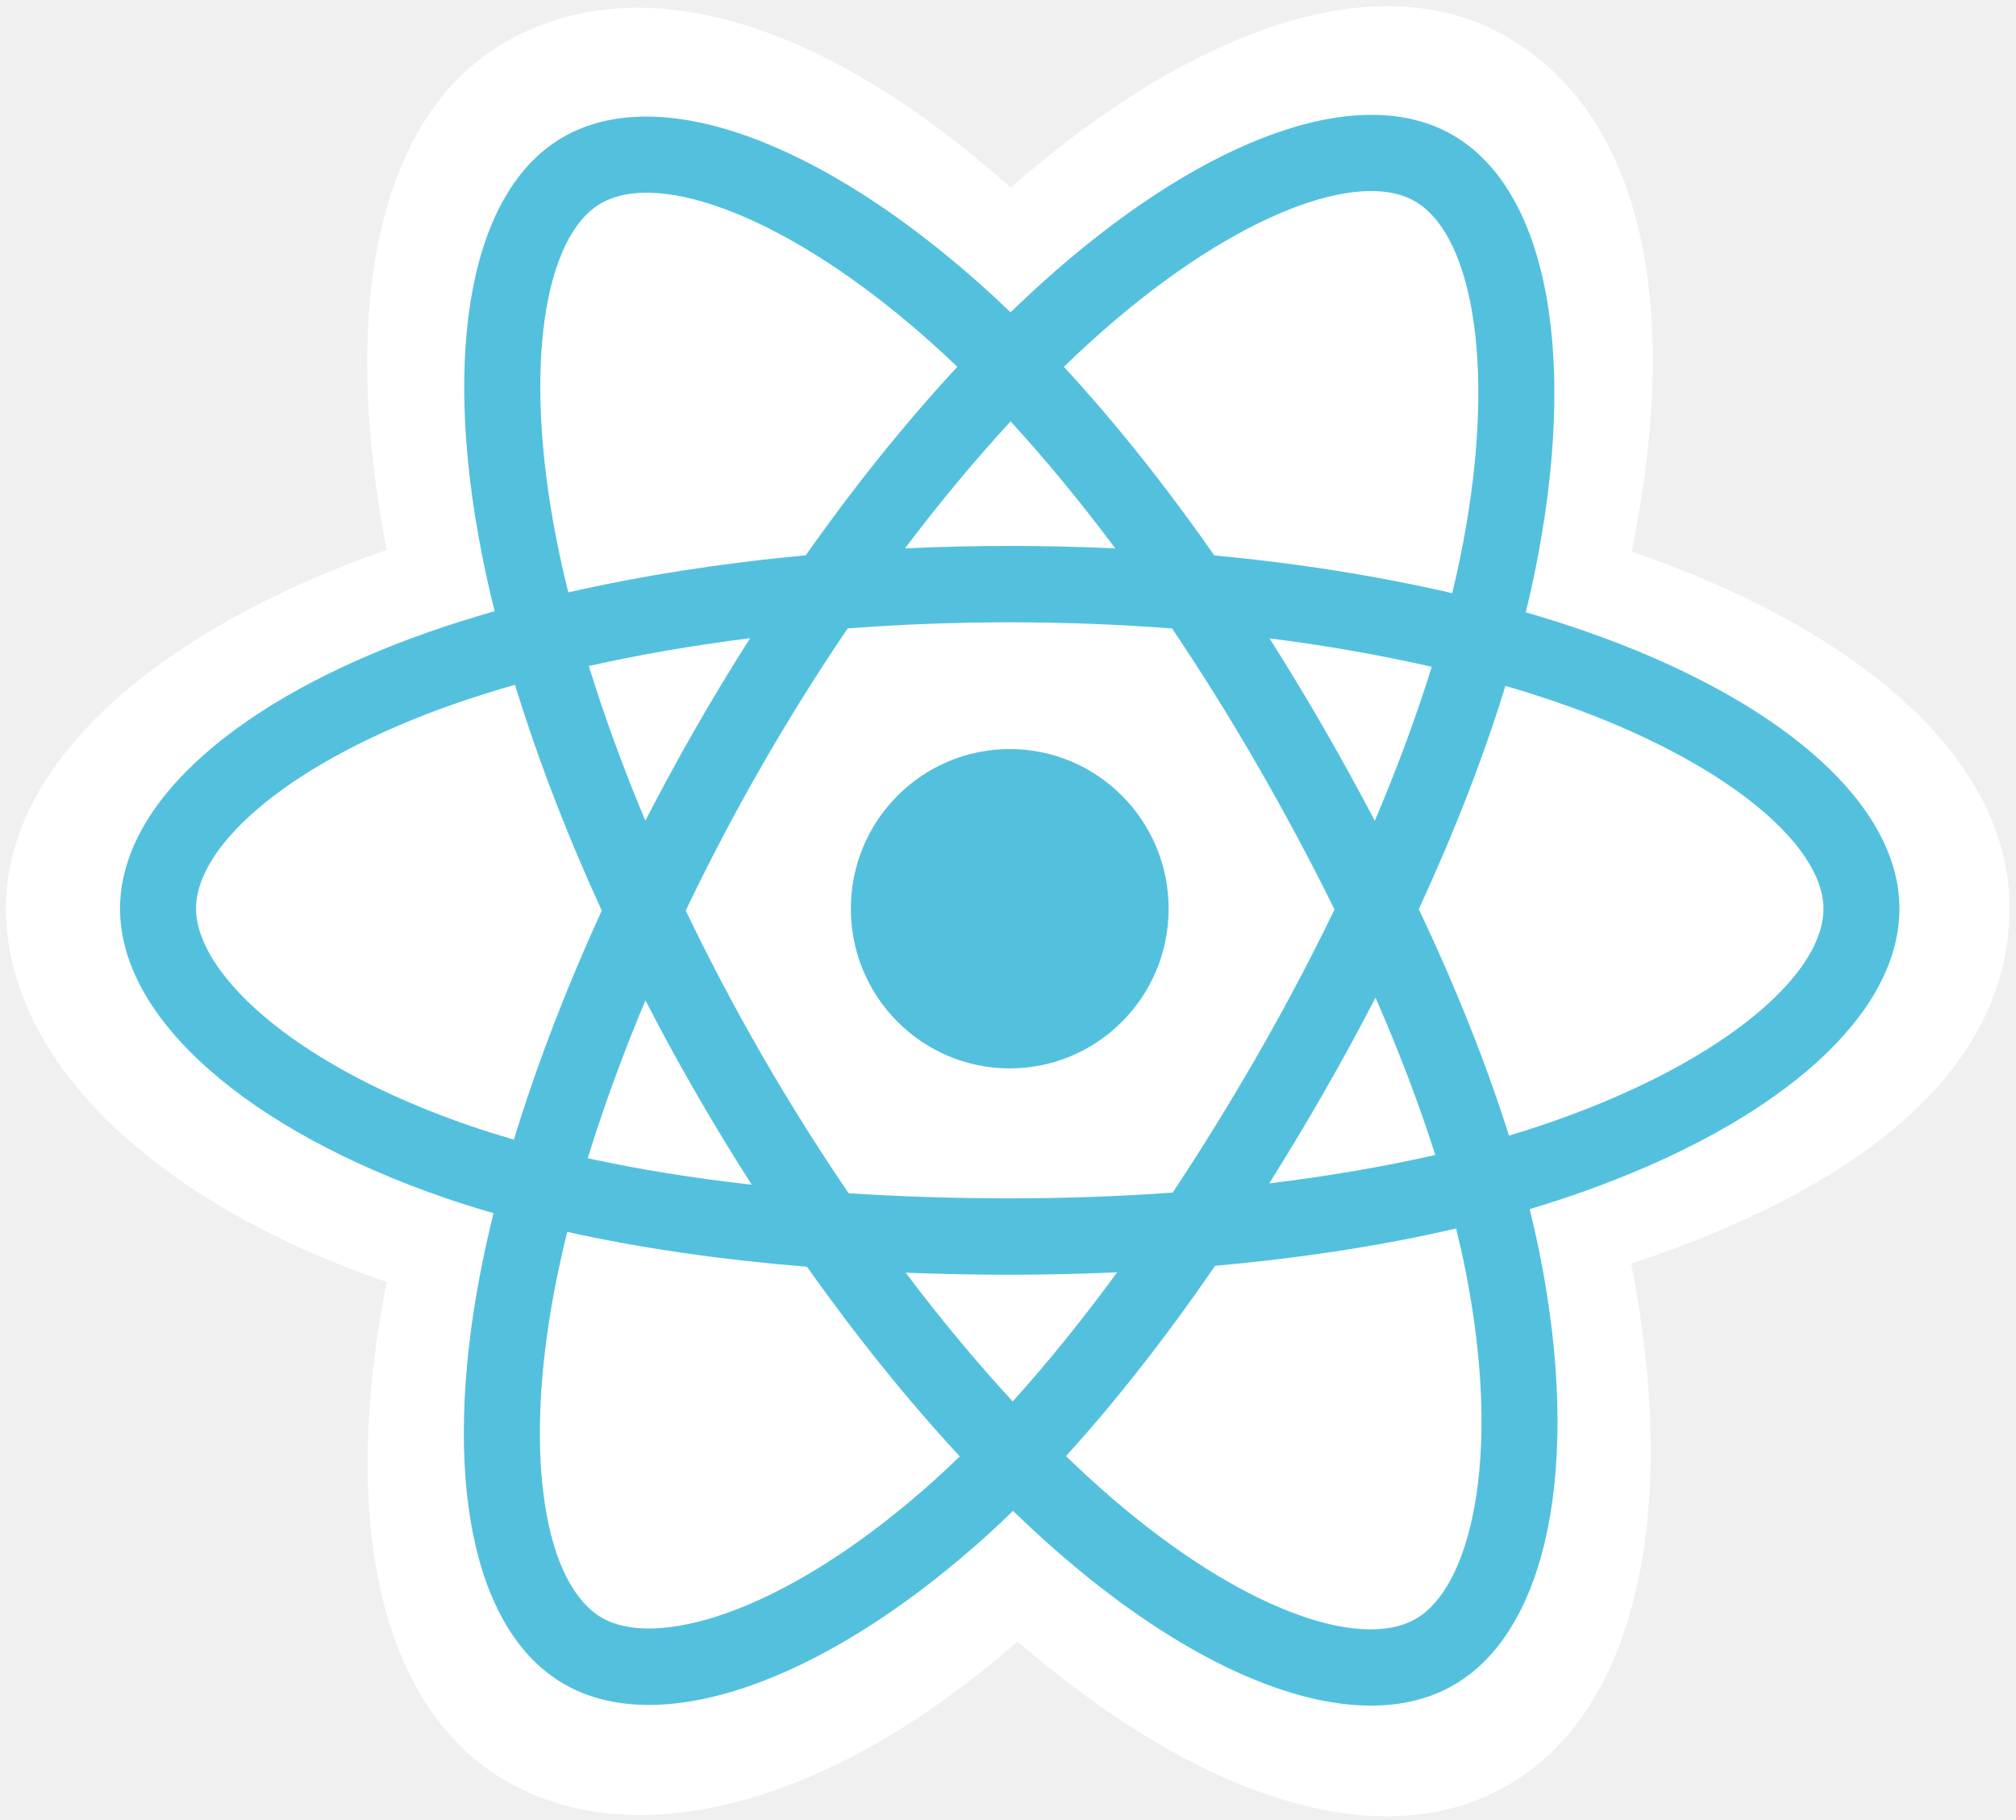
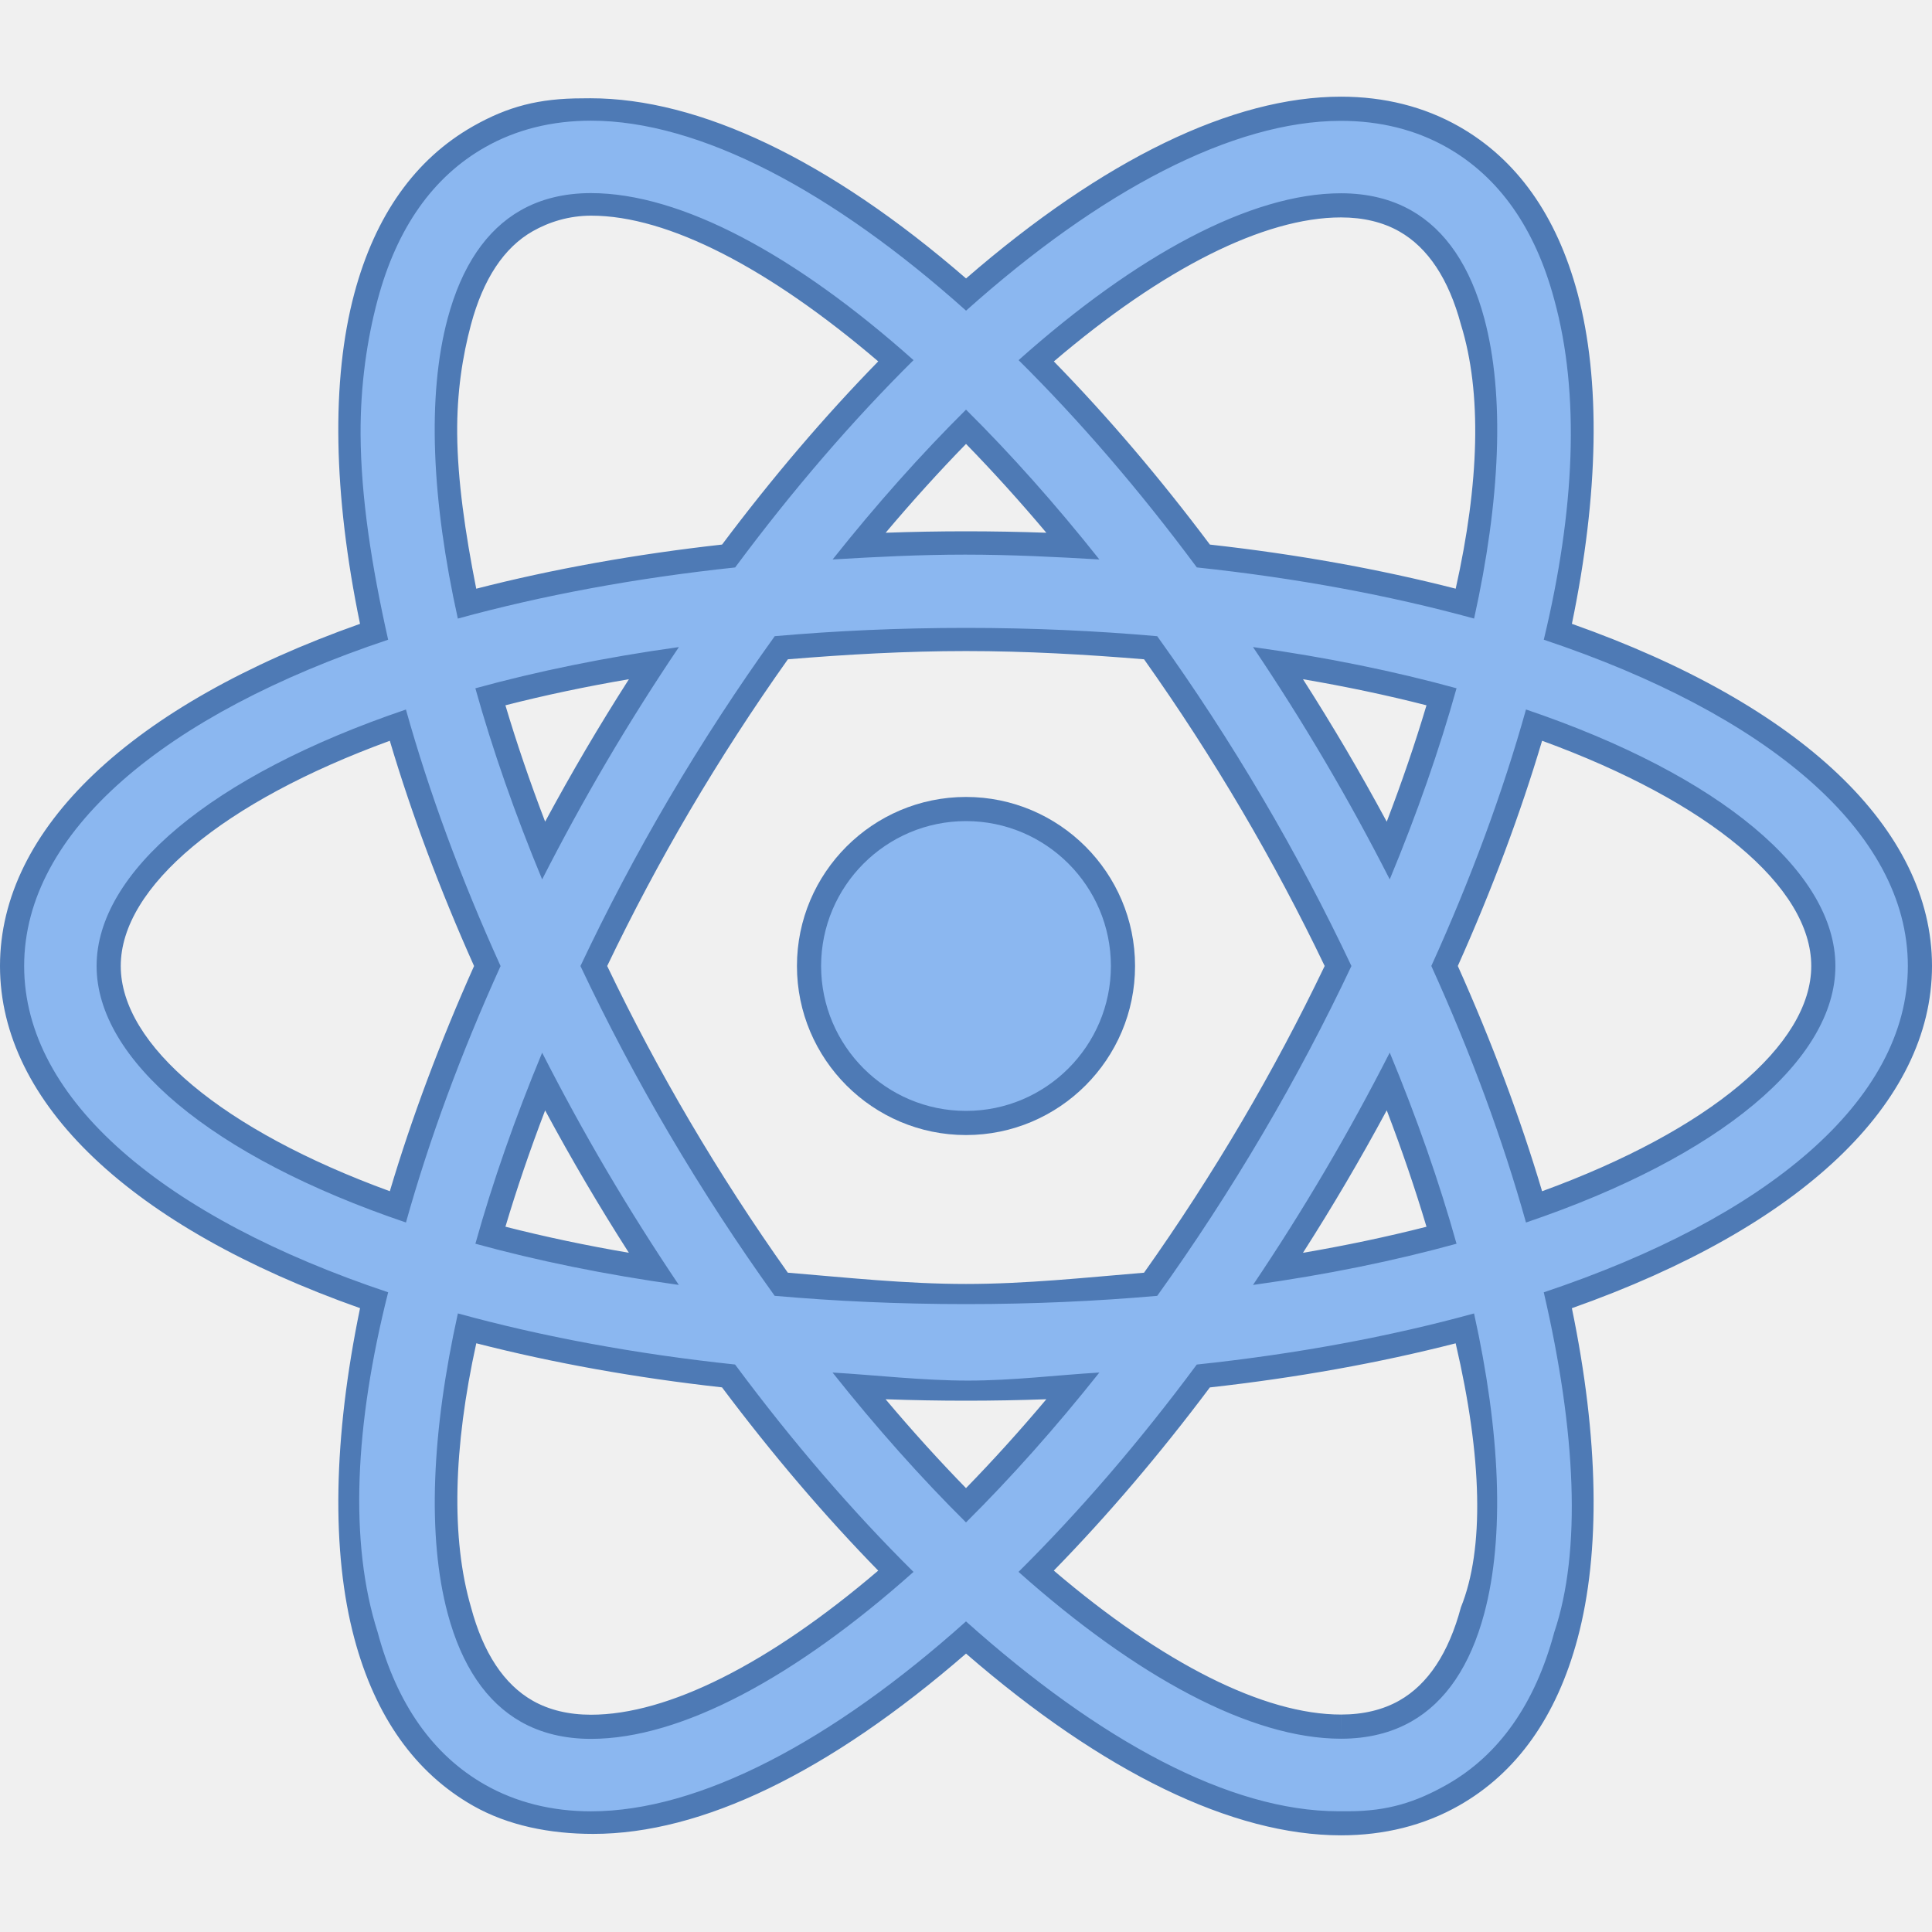
- <svg xmlns="http://www.w3.org/2000/svg" width="72" height="65" viewBox="0 0 72 65" fill="none">
-   <path d="M0.212 32.429C0.212 37.86 5.489 42.929 13.809 45.786C12.147 54.19 13.511 60.964 18.065 63.603C22.747 66.316 29.721 64.438 36.341 58.624C42.794 64.204 49.315 66.4 53.866 63.752C58.543 61.032 59.965 53.799 58.258 45.132C66.923 42.254 71.77 37.931 71.77 32.429C71.77 27.125 66.484 22.536 58.276 19.697C60.114 10.673 58.557 4.063 53.814 1.315C49.241 -1.335 42.644 0.975 36.096 6.7C29.285 0.623 22.752 -1.233 18.014 1.524C13.445 4.181 12.142 11.078 13.809 19.638C5.77 22.454 0.212 27.146 0.212 32.429Z" fill="white" />
-   <path d="M56.538 22.517C55.879 22.288 55.196 22.073 54.492 21.869C54.608 21.395 54.714 20.927 54.808 20.467C56.357 12.913 55.344 6.828 51.887 4.825C48.572 2.904 43.15 4.907 37.674 9.695C37.148 10.156 36.619 10.643 36.092 11.154C35.74 10.816 35.389 10.489 35.039 10.177C29.3 5.057 23.547 2.899 20.093 4.908C16.781 6.835 15.8 12.556 17.194 19.714C17.329 20.405 17.486 21.111 17.664 21.829C16.85 22.062 16.064 22.309 15.312 22.573C8.584 24.93 4.287 28.624 4.287 32.455C4.287 36.413 8.9 40.382 15.908 42.789C16.461 42.979 17.035 43.159 17.626 43.329C17.434 44.106 17.267 44.867 17.127 45.609C15.798 52.643 16.836 58.228 20.139 60.143C23.551 62.12 29.277 60.087 34.853 55.19C35.294 54.803 35.736 54.392 36.179 53.962C36.754 54.518 37.327 55.044 37.897 55.537C43.298 60.207 48.633 62.093 51.933 60.173C55.342 58.19 56.449 52.19 55.011 44.89C54.901 44.333 54.773 43.763 54.63 43.183C55.032 43.064 55.427 42.941 55.812 42.812C63.097 40.387 67.837 36.466 67.837 32.455C67.837 28.61 63.402 24.891 56.538 22.517Z" fill="#53C1DE" />
-   <path d="M54.958 40.223C54.611 40.339 54.254 40.45 53.891 40.559C53.086 38 52.001 35.279 50.672 32.469C51.94 29.725 52.984 27.039 53.765 24.497C54.416 24.686 55.047 24.886 55.654 25.096C61.535 27.13 65.123 30.138 65.123 32.455C65.123 34.924 61.248 38.129 54.958 40.223ZM52.348 45.42C52.984 48.648 53.075 51.566 52.653 53.848C52.275 55.898 51.514 57.265 50.573 57.812C48.57 58.977 44.287 57.463 39.668 53.469C39.139 53.011 38.605 52.522 38.07 52.005C39.861 50.037 41.65 47.749 43.397 45.208C46.469 44.934 49.372 44.487 52.004 43.875C52.133 44.401 52.249 44.916 52.348 45.42ZM25.953 57.611C23.996 58.305 22.438 58.325 21.496 57.779C19.491 56.617 18.658 52.133 19.794 46.117C19.925 45.428 20.08 44.721 20.258 43.997C22.861 44.576 25.743 44.992 28.822 45.243C30.581 47.729 32.422 50.014 34.278 52.015C33.872 52.409 33.468 52.783 33.067 53.136C30.601 55.301 28.13 56.838 25.953 57.611ZM16.786 40.208C13.687 39.144 11.128 37.76 9.374 36.251C7.798 34.895 7.002 33.548 7.002 32.455C7.002 30.13 10.452 27.164 16.206 25.148C16.904 24.904 17.635 24.673 18.393 24.457C19.189 27.056 20.232 29.774 21.491 32.522C20.215 35.311 19.157 38.072 18.354 40.701C17.814 40.545 17.29 40.381 16.786 40.208ZM19.859 19.19C18.664 13.057 19.457 8.43 21.453 7.269C23.58 6.032 28.281 7.796 33.236 12.217C33.553 12.499 33.871 12.795 34.19 13.101C32.343 15.093 30.519 17.361 28.776 19.833C25.787 20.111 22.926 20.558 20.296 21.157C20.13 20.489 19.984 19.832 19.859 19.19ZM47.271 25.992C46.642 24.9 45.997 23.835 45.339 22.798C47.367 23.056 49.309 23.398 51.134 23.816C50.586 25.58 49.903 27.424 49.1 29.315C48.523 28.215 47.913 27.106 47.271 25.992ZM36.093 15.051C37.345 16.414 38.599 17.936 39.832 19.587C38.589 19.528 37.331 19.498 36.062 19.498C34.806 19.498 33.556 19.528 32.321 19.585C33.556 17.95 34.821 16.43 36.093 15.051ZM24.842 26.011C24.214 27.105 23.616 28.208 23.048 29.312C22.258 27.428 21.581 25.576 21.029 23.787C22.842 23.379 24.776 23.046 26.79 22.793C26.123 23.839 25.472 24.913 24.842 26.01V26.011ZM26.848 42.312C24.767 42.079 22.804 41.763 20.991 41.366C21.553 39.545 22.244 37.653 23.051 35.728C23.62 36.833 24.221 37.936 24.853 39.033H24.853C25.497 40.15 26.164 41.245 26.848 42.312ZM36.168 50.052C34.881 48.657 33.597 47.114 32.344 45.454C33.561 45.502 34.801 45.527 36.062 45.527C37.358 45.527 38.638 45.498 39.898 45.441C38.661 47.131 37.411 48.676 36.168 50.052ZM49.126 35.63C49.975 37.576 50.691 39.458 51.26 41.248C49.417 41.67 47.428 42.01 45.331 42.263C45.991 41.213 46.642 40.129 47.282 39.014C47.93 37.886 48.544 36.756 49.126 35.63ZM44.931 37.651C43.937 39.382 42.917 41.034 41.882 42.594C39.996 42.729 38.048 42.799 36.062 42.799C34.085 42.799 32.161 42.737 30.308 42.616C29.231 41.036 28.189 39.379 27.202 37.666H27.202C26.218 35.957 25.312 34.234 24.491 32.521C25.312 30.803 26.215 29.078 27.194 27.373L27.194 27.373C28.175 25.663 29.208 24.014 30.275 22.444C32.165 22.3 34.103 22.226 36.062 22.226H36.062C38.03 22.226 39.97 22.301 41.86 22.446C42.91 24.005 43.936 25.648 44.922 27.358C45.918 29.088 46.834 30.802 47.661 32.482C46.836 34.191 45.923 35.922 44.931 37.651ZM50.531 7.188C52.659 8.421 53.487 13.395 52.15 19.916C52.064 20.332 51.968 20.756 51.864 21.186C49.227 20.574 46.364 20.119 43.367 19.837C41.621 17.338 39.811 15.067 37.995 13.1C38.483 12.628 38.971 12.178 39.456 11.753C44.148 7.65 48.533 6.03 50.531 7.188Z" fill="white" />
-   <path d="M36.062 26.753C39.196 26.753 41.737 29.306 41.737 32.455C41.737 35.605 39.196 38.158 36.062 38.158C32.928 38.158 30.387 35.605 30.387 32.455C30.387 29.306 32.928 26.753 36.062 26.753Z" fill="#53C1DE" />
+ <svg xmlns="http://www.w3.org/2000/svg" viewBox="0 0 80 80" width="80px" height="80px">
+   <path fill="#8bb7f0" d="M46.5,40c0,3.593-2.907,6.5-6.5,6.5s-6.5-2.907-6.5-6.5s2.907-6.5,6.5-6.5S46.5,36.407,46.5,40z" />
+   <path fill="#4e7ab5" d="M40,47c-3.859,0-7-3.14-7-7s3.141-7,7-7s7,3.14,7,7S43.859,47,40,47z M40,34c-3.309,0-6,2.691-6,6 s2.691,6,6,6s6-2.691,6-6S43.309,34,40,34z" />
+   <g>
+     <path fill="#8bb7f0" d="M24.474,75.503c-1.711,0-3.269-0.392-4.632-1.164c-2.28-1.293-3.856-3.521-4.686-6.62 c-0.965-3.607-0.85-8.398,0.332-13.878C5.956,50.562,0.5,45.531,0.5,40c0-5.532,5.455-10.562,14.987-13.84 c-1.182-5.481-1.298-10.272-0.333-13.879c0.83-3.1,2.406-5.328,4.685-6.62c1.362-0.772,2.921-1.164,4.632-1.164 c4.388,0,9.891,2.73,15.531,7.698c5.64-4.963,11.141-7.691,15.524-7.691c1.711,0,3.269,0.392,4.632,1.164 c2.277,1.291,3.854,3.515,4.684,6.611c0.966,3.606,0.85,8.398-0.333,13.88C74.043,29.437,79.5,34.468,79.5,40 s-5.457,10.563-14.991,13.842c1.182,5.481,1.298,10.272,0.332,13.878c-0.83,3.097-2.405,5.321-4.68,6.612 c-1.364,0.772-2.923,1.164-4.633,1.164c-4.386,0-9.889-2.728-15.527-7.689C34.361,72.774,28.859,75.503,24.474,75.503z M19.337,55.006c-0.991,4.717-1.102,8.747-0.316,11.679c0.542,2.026,1.481,3.431,2.794,4.175c0.753,0.427,1.648,0.644,2.659,0.644 c3.394,0,7.862-2.282,12.621-6.437c-2.385-2.402-4.713-5.121-6.928-8.091C26.336,56.56,22.696,55.898,19.337,55.006z M42.906,65.065c4.758,4.151,9.227,6.431,12.621,6.432c1.011,0,1.906-0.217,2.661-0.644c1.309-0.742,2.246-2.144,2.787-4.167 c0.786-2.934,0.676-6.963-0.315-11.679c-3.362,0.892-7.003,1.554-10.833,1.97C47.613,59.947,45.288,62.665,42.906,65.065z M35.566,57.393c1.452,1.776,2.938,3.433,4.434,4.94c1.492-1.506,2.979-3.163,4.43-4.94C42.939,57.464,41.454,57.5,40,57.5 C38.545,57.5,37.059,57.464,35.566,57.393z M32.349,53.179C34.844,53.392,37.417,53.5,40,53.5c2.585,0,5.155-0.108,7.646-0.32 c1.486-2.084,2.903-4.268,4.214-6.495c1.268-2.155,2.461-4.404,3.547-6.686c-1.083-2.276-2.275-4.524-3.546-6.684 c-1.308-2.222-2.725-4.406-4.215-6.495C45.157,26.608,42.587,26.5,40,26.5c-2.588,0-5.159,0.108-7.647,0.321 c-1.49,2.086-2.909,4.27-4.219,6.495c-1.27,2.159-2.462,4.407-3.546,6.686c1.082,2.274,2.274,4.522,3.545,6.684 C29.437,48.901,30.854,51.084,32.349,53.179z M57.491,44.779c-0.706,1.346-1.438,2.666-2.185,3.934 c-0.753,1.282-1.554,2.568-2.386,3.836c2.374-0.366,4.645-0.835,6.771-1.4C59.101,49.1,58.362,46.963,57.491,44.779z M20.304,51.148c2.127,0.564,4.397,1.034,6.768,1.4c-0.837-1.276-1.638-2.563-2.386-3.835c-0.745-1.267-1.478-2.585-2.183-3.931 C21.636,46.956,20.898,49.091,20.304,51.148z M59.816,40c1.528,3.391,2.773,6.743,3.708,9.977C70.926,47.373,75.5,43.574,75.5,40 s-4.574-7.373-11.976-9.977C62.591,33.257,61.345,36.609,59.816,40z M16.472,30.025C9.073,32.628,4.5,36.427,4.5,40 c0,3.574,4.573,7.373,11.974,9.976c0.934-3.235,2.179-6.587,3.705-9.974C18.652,36.614,17.407,33.262,16.472,30.025z M20.303,28.852c0.594,2.054,1.332,4.19,2.2,6.368c0.704-1.342,1.436-2.661,2.184-3.932c0.752-1.279,1.553-2.565,2.388-3.836 C24.701,27.817,22.431,28.287,20.303,28.852z M52.922,27.451c0.837,1.277,1.638,2.563,2.386,3.837 c0.746,1.267,1.479,2.586,2.185,3.932c0.869-2.177,1.607-4.313,2.201-6.369C57.564,28.286,55.294,27.816,52.922,27.451z M24.471,8.497c-1.011,0-1.905,0.216-2.657,0.644c-1.312,0.744-2.252,2.149-2.795,4.175c-0.785,2.935-0.675,6.964,0.317,11.679 c3.36-0.892,7.002-1.555,10.834-1.971c2.217-2.971,4.545-5.688,6.927-8.088C32.337,10.779,27.866,8.497,24.471,8.497z M49.828,23.023c3.83,0.416,7.471,1.078,10.833,1.97c0.992-4.716,1.103-8.746,0.316-11.68c-0.542-2.022-1.48-3.424-2.79-4.166 c-0.754-0.427-1.649-0.644-2.661-0.644c-3.393,0-7.86,2.281-12.619,6.433C45.287,17.335,47.613,20.053,49.828,23.023z M40,22.5 c1.454,0,2.939,0.036,4.431,0.107c-1.45-1.774-2.936-3.43-4.429-4.938c-1.497,1.51-2.982,3.166-4.432,4.938 C37.061,22.536,38.546,22.5,40,22.5z" />
+     <path fill="#4e7ab5" d="M24.471,4.997c4.494,0,9.996,2.91,15.532,7.867c5.535-4.953,11.034-7.86,15.524-7.86 c1.623,0,3.099,0.37,4.386,1.099c2.156,1.222,3.652,3.343,4.446,6.306c1.077,3.917,0.851,8.74-0.434,14.08 C73.147,29.57,79,34.431,79,40s-5.853,10.43-15.076,13.512c1.341,5.773,1.566,10.726,0.434,14.079 c-0.794,2.962-2.289,5.084-4.443,6.306C58.626,74.627,57.455,75,55.833,75c-0.001,0-0.416,0-0.417,0 c-4.492,0-9.882-2.91-15.416-7.861c-5.535,4.956-11.035,7.864-15.527,7.864c-1.623,0-3.099-0.37-4.386-1.099 c-2.158-1.225-3.655-3.349-4.448-6.314c-1.19-3.717-0.95-8.603,0.434-14.079C6.852,50.429,1,45.569,1,40 c0-5.568,5.852-10.429,15.072-13.511C15.385,23.43,14.946,20.59,14.931,18c-0.012-2.046,0.267-3.949,0.707-5.59 c0.794-2.966,2.29-5.09,4.448-6.314C21.372,5.366,22.848,4.997,24.471,4.997 M18.958,25.614c3.477-0.955,7.338-1.677,11.483-2.117 c2.382-3.21,4.875-6.096,7.386-8.584c-4.872-4.346-9.616-6.917-13.356-6.917c-1.099,0-2.075,0.238-2.904,0.709 c-1.433,0.813-2.452,2.32-3.031,4.481C17.678,16.388,17.873,20.716,18.958,25.614 M61.039,25.613 c1.085-4.898,1.28-9.227,0.422-12.429c-0.578-2.157-1.597-3.661-3.027-4.472c-0.83-0.471-1.809-0.709-2.907-0.709 c-3.737,0-8.478,2.568-13.349,6.91c2.51,2.488,5,5.374,7.38,8.583C53.701,23.936,57.562,24.658,61.039,25.613 M34.477,23.166 c1.802-0.107,3.609-0.2,5.488-0.2c1.879,0,3.755,0.094,5.557,0.2c-1.808-2.279-3.664-4.361-5.521-6.204 C38.144,18.805,36.287,20.887,34.477,23.166 M40,54c2.761,0,5.404-0.121,7.918-0.342c1.519-2.117,2.988-4.365,4.372-6.719 c1.353-2.299,2.577-4.626,3.67-6.939c-1.093-2.313-2.317-4.639-3.669-6.937c-1.385-2.355-2.853-4.602-4.373-6.719 C45.405,26.121,42.762,26,40,26s-5.406,0.121-7.92,0.343c-1.521,2.117-2.991,4.365-4.376,6.719 c-1.352,2.299-2.576,4.626-3.669,6.939c1.093,2.313,2.316,4.639,3.668,6.937c1.385,2.354,2.854,4.602,4.374,6.719 C34.592,53.879,37.237,54,40,54 M57.546,36.413c1.125-2.709,2.056-5.369,2.766-7.913c-2.553-0.702-5.373-1.282-8.428-1.707 c1.028,1.527,2.029,3.11,2.992,4.748C55.83,33.16,56.717,34.788,57.546,36.413 M22.449,36.414c0.828-1.625,1.716-3.253,2.668-4.873 c0.964-1.638,1.966-3.22,2.995-4.747c-3.055,0.424-5.875,1.005-8.428,1.707C20.394,31.045,21.325,33.704,22.449,36.414 M63.188,50.622C71.264,47.886,76,43.866,76,40s-4.736-7.886-12.812-10.622c-0.953,3.405-2.269,6.983-3.92,10.621 C60.919,43.638,62.235,47.216,63.188,50.622 M16.81,50.621c0.952-3.404,2.267-6.982,3.918-10.619 c-1.651-3.638-2.967-7.217-3.919-10.622C8.734,32.116,4,36.135,4,40C4,43.866,8.735,47.885,16.81,50.621 M51.884,53.207 c3.055-0.424,5.875-1.004,8.428-1.707c-0.711-2.544-1.642-5.204-2.766-7.914c-0.829,1.625-1.717,3.253-2.67,4.873 C53.913,50.097,52.912,51.68,51.884,53.207 M28.109,53.206c-1.028-1.527-2.029-3.109-2.993-4.746 c-0.952-1.619-1.839-3.246-2.667-4.87c-1.124,2.708-2.054,5.367-2.764,7.91C22.237,52.201,25.056,52.781,28.109,53.206 M24.474,72.003c3.739,0,8.481-2.57,13.352-6.914c-2.513-2.489-5.005-5.376-7.388-8.587c-4.143-0.439-8.002-1.161-11.478-2.116 c-1.084,4.898-1.279,9.226-0.422,12.428c0.578,2.16,1.598,3.667,3.03,4.48C22.396,71.765,23.375,72.003,24.474,72.003 M55.527,71.997L55.527,71.997c1.099,0,2.076-0.238,2.907-0.709c1.43-0.811,2.447-2.315,3.024-4.473 c0.858-3.203,0.663-7.531-0.421-12.428c-3.477,0.955-7.337,1.677-11.481,2.116c-2.38,3.21-4.871,6.096-7.381,8.585 C47.046,69.428,51.788,71.996,55.527,71.997 M40,63.04c1.857-1.844,3.713-3.927,5.522-6.206c-1.801,0.107-3.559,0.333-5.439,0.333 c-1.881,0-3.807-0.226-5.609-0.333C36.284,59.114,38.142,61.197,40,63.04 M24.116,4.072c-1.799,0-3.085,0.338-4.523,1.153 c-2.399,1.361-4.055,3.691-4.921,6.926c-0.96,3.587-0.877,8.302,0.236,13.681C5.419,29.189,0,34.325,0,40 c0,5.676,5.42,10.811,14.909,14.168c-1.113,5.379-1.196,10.094-0.235,13.681c0.865,3.233,2.52,5.563,4.921,6.926 c1.44,0.816,3.17,1.163,4.968,1.163c4.487,0,9.753-2.535,15.438-7.466c5.684,4.926,11.039,7.524,15.525,7.525 c1.799,0,3.441-0.413,4.881-1.229c2.397-1.359,4.051-3.686,4.916-6.917c0.961-3.588,0.878-8.303-0.235-13.681 C74.579,50.812,80,45.676,80,40s-5.42-10.812-14.911-14.169c1.114-5.38,1.196-10.095,0.235-13.682 c-0.866-3.231-2.521-5.558-4.919-6.917c-1.439-0.815-3.081-1.229-4.879-1.229c-4.485,0-9.839,2.599-15.524,7.527 c-5.686-4.932-11.066-7.461-15.554-7.461L24.116,4.072z M19.72,24.377c-0.462-2.324-0.772-4.502-0.789-6.412 c-0.015-1.72,0.221-3.217,0.57-4.521c0.507-1.892,1.368-3.194,2.559-3.87c0.676-0.384,1.5-0.644,2.423-0.644 c3.181,0,7.367,2.178,11.883,6.034c-2.221,2.273-4.392,4.819-6.466,7.585C26.315,22.949,22.897,23.562,19.72,24.377L19.72,24.377z M43.638,14.966c4.515-3.853,8.711-5.963,11.888-5.963c0.924,0,1.737,0.195,2.414,0.579c1.189,0.674,2.049,1.973,2.555,3.861 c0.874,2.818,0.761,6.564-0.218,10.933c-3.177-0.814-6.594-1.428-10.178-1.826C48.026,19.785,45.857,17.239,43.638,14.966 L43.638,14.966z M36.673,22.06c1.096-1.3,2.209-2.53,3.328-3.678c1.119,1.148,2.231,2.378,3.326,3.678 C42.208,22.02,41.095,22,40,22S37.793,22.02,36.673,22.06L36.673,22.06z M32.625,27.3c2.405-0.199,4.883-0.341,7.375-0.341 c2.491,0,4.969,0.142,7.373,0.341c1.432,2.019,2.796,4.126,4.056,6.269c1.222,2.078,2.373,4.239,3.423,6.43 c-1.051,2.192-2.202,4.354-3.424,6.432c-1.261,2.144-2.624,4.25-4.056,6.269c-2.403,0.199-4.881,0.466-7.372,0.466 c-2.493,0-4.972-0.268-7.378-0.467c-1.433-2.018-2.797-4.125-4.058-6.269c-1.222-2.077-2.372-4.238-3.422-6.43 c1.05-2.192,2.201-4.354,3.423-6.432C29.827,31.425,31.192,29.318,32.625,27.3L32.625,27.3z M57.422,34.024 c-0.549-1.018-1.112-2.018-1.683-2.99c-0.57-0.969-1.167-1.942-1.785-2.909c1.774,0.302,3.485,0.663,5.114,1.08 C58.601,30.771,58.05,32.383,57.422,34.024L57.422,34.024z M20.928,29.205c1.629-0.417,3.34-0.778,5.114-1.08 c-0.619,0.967-1.216,1.94-1.786,2.908c-0.571,0.972-1.134,1.972-1.683,2.99C21.945,32.384,21.395,30.772,20.928,29.205 L20.928,29.205z M60.365,39.999c1.415-3.162,2.587-6.292,3.49-9.326C70.758,33.192,75,36.721,75,40s-4.242,6.808-11.145,9.327 C62.951,46.292,61.78,43.161,60.365,39.999L60.365,39.999z M16.142,49.326C9.241,46.807,5,43.278,5,40s4.241-6.807,11.141-9.326 c0.903,3.035,2.074,6.165,3.489,9.327C18.216,43.162,17.045,46.292,16.142,49.326L16.142,49.326z M53.953,51.876 c0.618-0.968,1.216-1.941,1.785-2.909c0.572-0.972,1.135-1.973,1.684-2.991c0.628,1.641,1.178,3.254,1.646,4.821 C57.438,51.212,55.727,51.574,53.953,51.876L53.953,51.876z M20.929,50.795c0.467-1.566,1.017-3.177,1.644-4.816 c0.548,1.017,1.111,2.017,1.682,2.988c0.569,0.968,1.166,1.94,1.785,2.908C24.267,51.572,22.557,51.211,20.929,50.795 L20.929,50.795z M24.474,71.003c-0.924,0-1.736-0.195-2.413-0.579c-1.19-0.676-2.051-1.977-2.557-3.869 c-0.831-2.845-0.737-6.592,0.218-10.933c3.176,0.814,6.592,1.428,10.175,1.826c2.075,2.766,4.246,5.313,6.468,7.588 C31.85,68.893,27.653,71.004,24.474,71.003L24.474,71.003L24.474,71.003z M50.098,57.45c3.584-0.399,7.001-1.012,10.178-1.826 c1.105,4.74,1.192,8.518,0.217,10.932c-0.505,1.889-1.364,3.188-2.552,3.861c-0.678,0.384-1.49,0.579-2.413,0.579v1l-0.001-1 c-3.18,0-7.377-2.11-11.891-5.961C45.856,62.762,48.025,60.216,50.098,57.45L50.098,57.45z M40,61.62 c-1.12-1.148-2.234-2.379-3.33-3.68C37.79,57.98,38.904,58,40,58c1.095,0,2.208-0.02,3.327-0.06 C42.232,59.241,41.119,60.472,40,61.62L40,61.62z" />
+   </g>
</svg>
